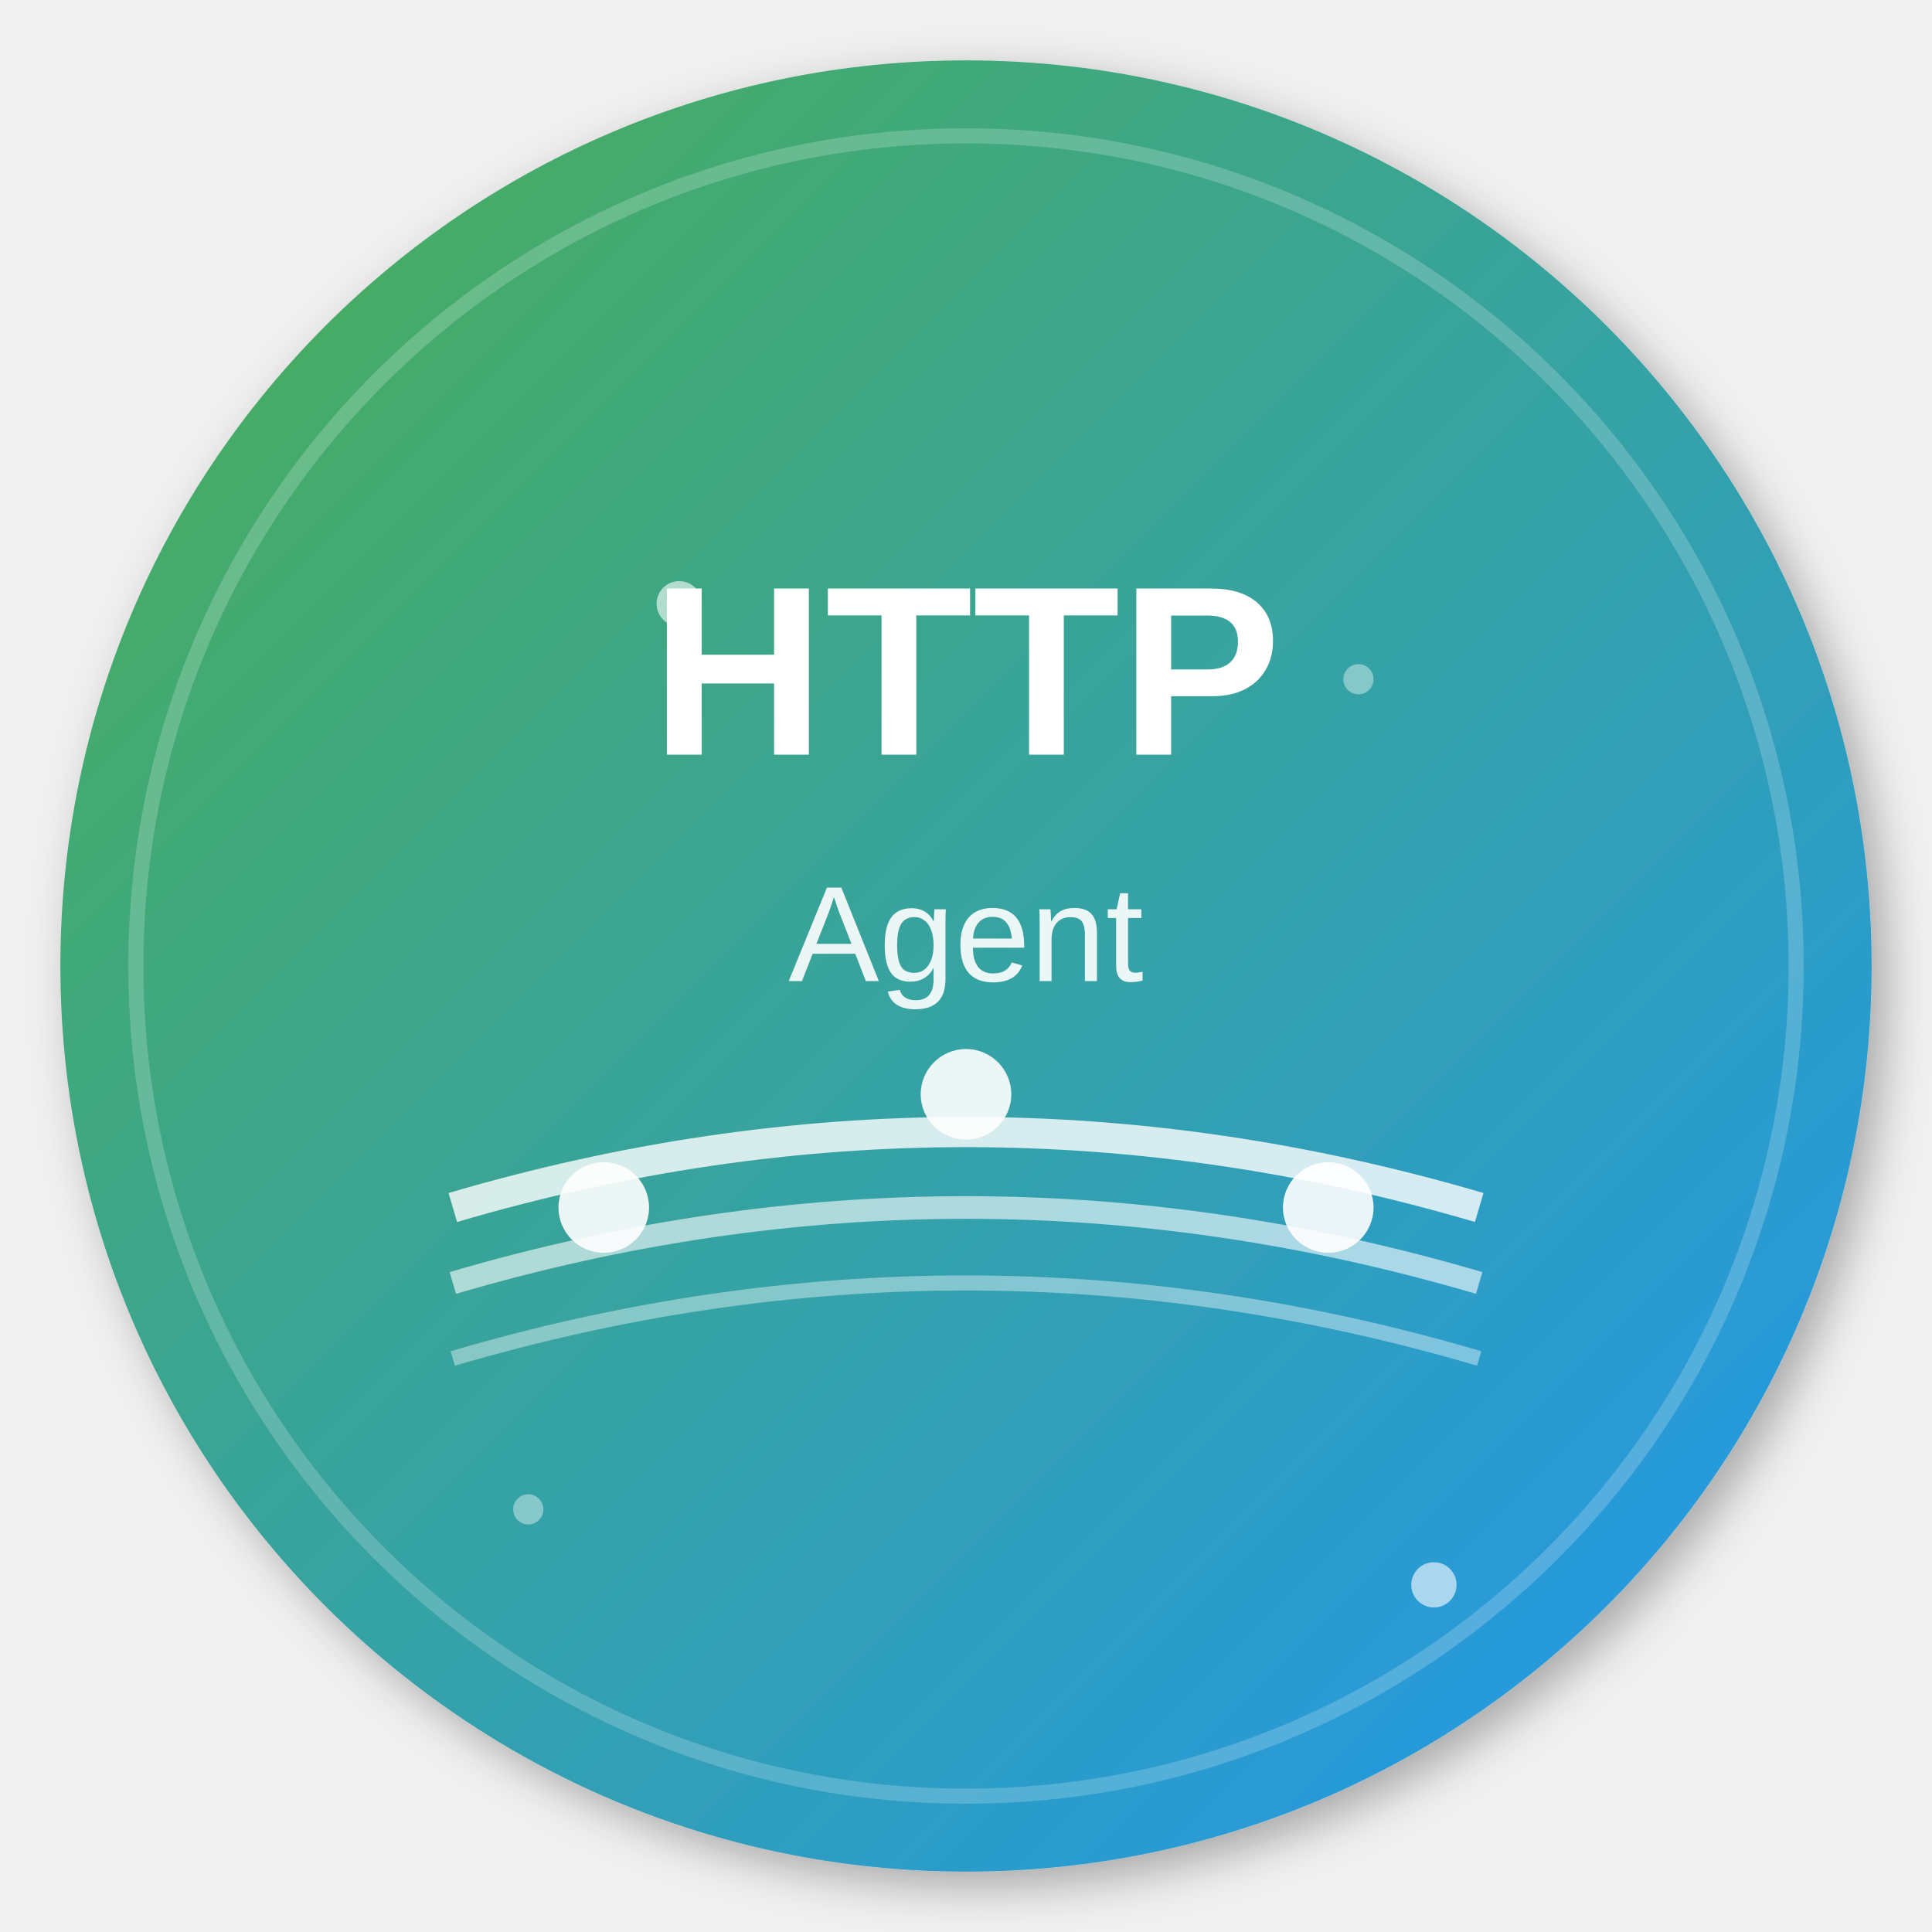
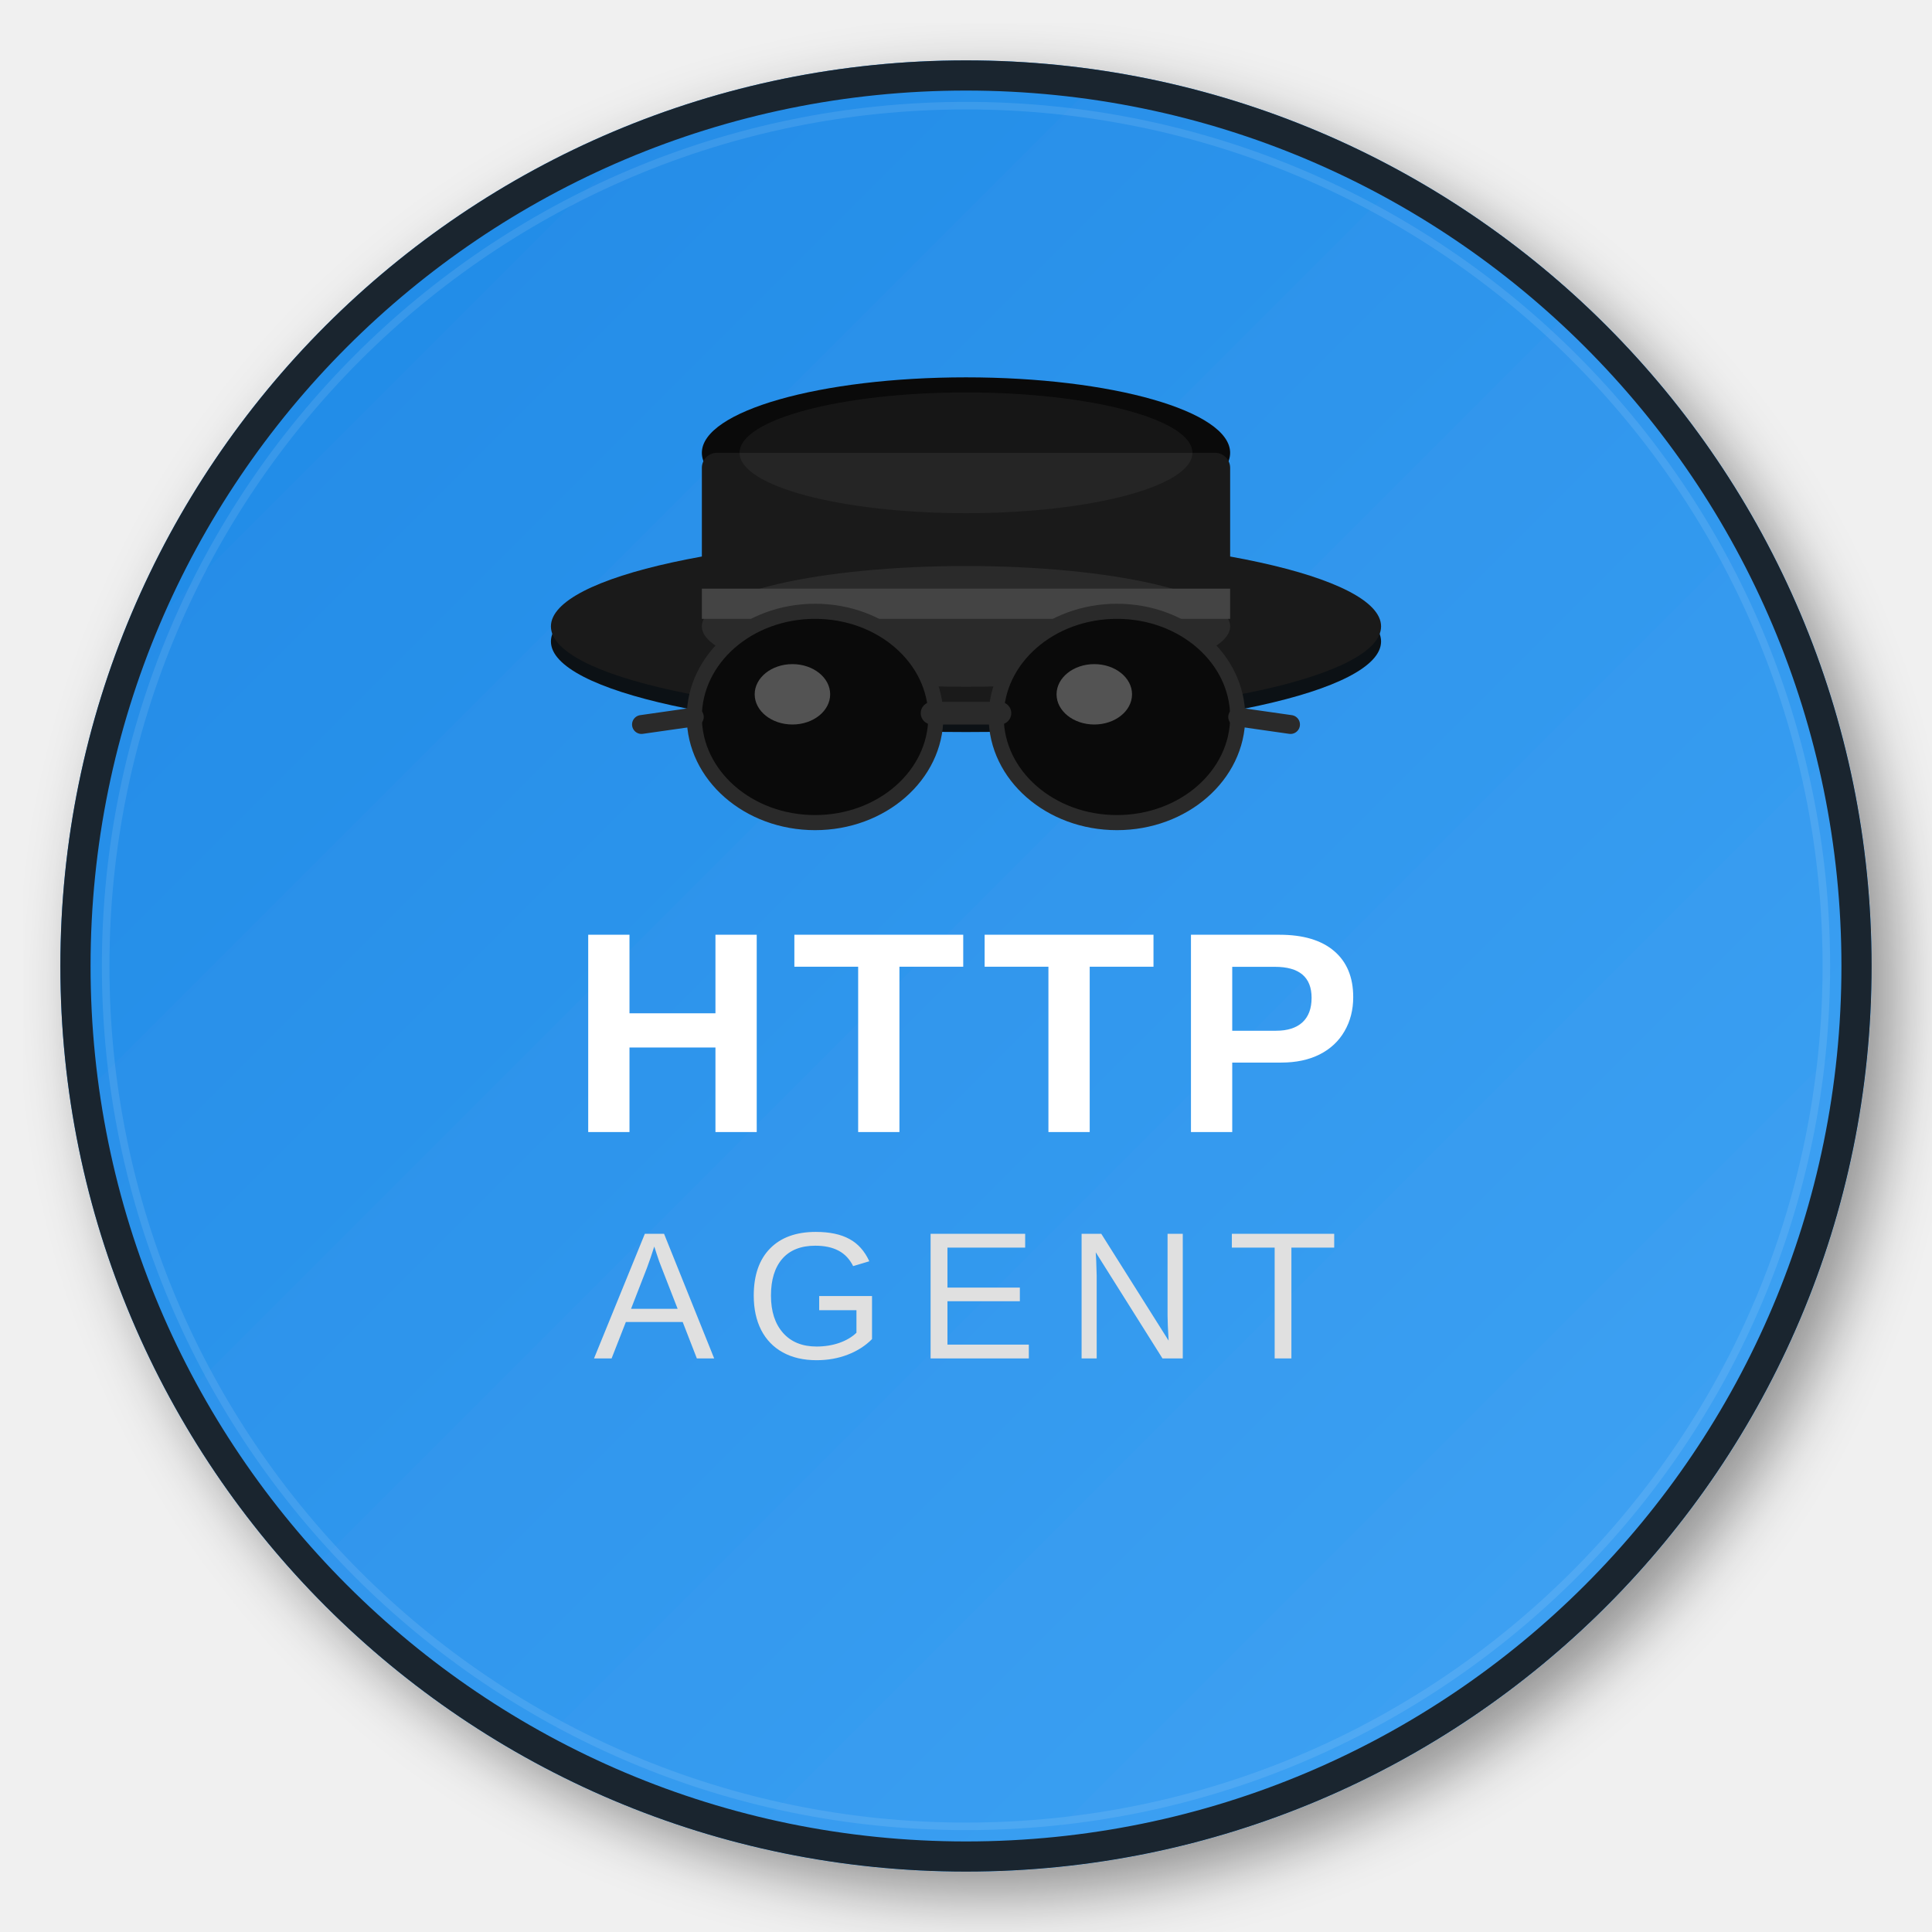
<svg xmlns="http://www.w3.org/2000/svg" viewBox="0 0 256 256" width="256" height="256">
  <defs>
-     <linearGradient id="grad1" x1="0%" y1="0%" x2="100%" y2="100%">
-       <stop offset="0%" style="stop-color:#4CAF50;stop-opacity:1" />
-       <stop offset="100%" style="stop-color:#2196F3;stop-opacity:1" />
+     <linearGradient id="bgGrad" x1="0%" y1="0%" x2="100%" y2="100%">
+       <stop offset="0%" style="stop-color:#1e88e5;stop-opacity:1" />
+       <stop offset="100%" style="stop-color:#42a5f5;stop-opacity:1" />
    </linearGradient>
    <filter id="shadow" x="-50%" y="-50%" width="200%" height="200%">
-       <feDropShadow dx="2" dy="2" stdDeviation="3" flood-opacity="0.3" />
+       <feDropShadow dx="3" dy="3" stdDeviation="4" flood-opacity="0.4" />
    </filter>
  </defs>
-   <circle cx="128" cy="128" r="120" fill="url(#grad1)" filter="url(#shadow)" />
-   <circle cx="128" cy="128" r="110" fill="none" stroke="rgba(255,255,255,0.2)" stroke-width="2" />
-   <text x="128" y="100" text-anchor="middle" font-family="Arial, sans-serif" font-size="32" font-weight="bold" fill="white">HTTP</text>
-   <text x="128" y="130" text-anchor="middle" font-family="Arial, sans-serif" font-size="18" font-weight="normal" fill="rgba(255,255,255,0.9)">Agent</text>
-   <path d="M 60 160 Q 128 140 196 160" stroke="white" stroke-width="4" fill="none" opacity="0.8" />
-   <path d="M 60 170 Q 128 150 196 170" stroke="white" stroke-width="3" fill="none" opacity="0.6" />
-   <path d="M 60 180 Q 128 160 196 180" stroke="white" stroke-width="2" fill="none" opacity="0.4" />
-   <circle cx="80" cy="160" r="6" fill="white" opacity="0.9" />
-   <circle cx="128" cy="145" r="6" fill="white" opacity="0.9" />
-   <circle cx="176" cy="160" r="6" fill="white" opacity="0.9" />
-   <circle cx="90" cy="80" r="3" fill="rgba(255,255,255,0.6)" />
-   <circle cx="180" cy="90" r="2" fill="rgba(255,255,255,0.4)" />
-   <circle cx="70" cy="200" r="2" fill="rgba(255,255,255,0.4)" />
-   <circle cx="190" cy="210" r="3" fill="rgba(255,255,255,0.6)" />
+   <circle cx="128" cy="128" r="120" fill="url(#bgGrad)" filter="url(#shadow)" />
+   <circle cx="128" cy="128" r="118" fill="none" stroke="#1a252f" stroke-width="4" />
+   <circle cx="128" cy="128" r="114" fill="none" stroke="rgba(255,255,255,0.1)" stroke-width="1" />
+   <g id="fedora">
+     <ellipse cx="128" cy="85" rx="55" ry="12" fill="#0a0a0a" opacity="0.95" />
+     <ellipse cx="128" cy="83" rx="55" ry="12" fill="#1a1a1a" />
+     <ellipse cx="128" cy="60" rx="35" ry="10" fill="#0a0a0a" />
+     <rect x="93" y="60" width="70" height="23" rx="2" fill="#1a1a1a" />
+     <ellipse cx="128" cy="83" rx="35" ry="8" fill="#2a2a2a" />
+     <rect x="93" y="78" width="70" height="4" fill="#444" />
+     <ellipse cx="128" cy="60" rx="30" ry="8" fill="rgba(255,255,255,0.05)" />
+   </g>
+   <g id="sunglasses">
+     <ellipse cx="108" cy="95" rx="16" ry="14" fill="#0a0a0a" stroke="#2a2a2a" stroke-width="2" />
+     <ellipse cx="148" cy="95" rx="16" ry="14" fill="#0a0a0a" stroke="#2a2a2a" stroke-width="2" />
+     <rect x="122" y="93" width="12" height="3" rx="1.5" fill="#2a2a2a" />
+     <path d="M 92 95 L 85 96" stroke="#2a2a2a" stroke-width="2.5" fill="none" stroke-linecap="round" />
+     <path d="M 164 95 L 171 96" stroke="#2a2a2a" stroke-width="2.5" fill="none" stroke-linecap="round" />
+     <ellipse cx="105" cy="92" rx="5" ry="4" fill="rgba(255,255,255,0.3)" />
+     <ellipse cx="145" cy="92" rx="5" ry="4" fill="rgba(255,255,255,0.3)" />
+   </g>
+   <text x="128" y="150" text-anchor="middle" font-family="Arial, Helvetica, sans-serif" font-size="38" font-weight="bold" fill="#ffffff" letter-spacing="2">HTTP</text>
+   <text x="128" y="180" text-anchor="middle" font-family="Arial, Helvetica, sans-serif" font-size="24" font-weight="300" fill="#e0e0e0" letter-spacing="4">AGENT</text>
</svg>
